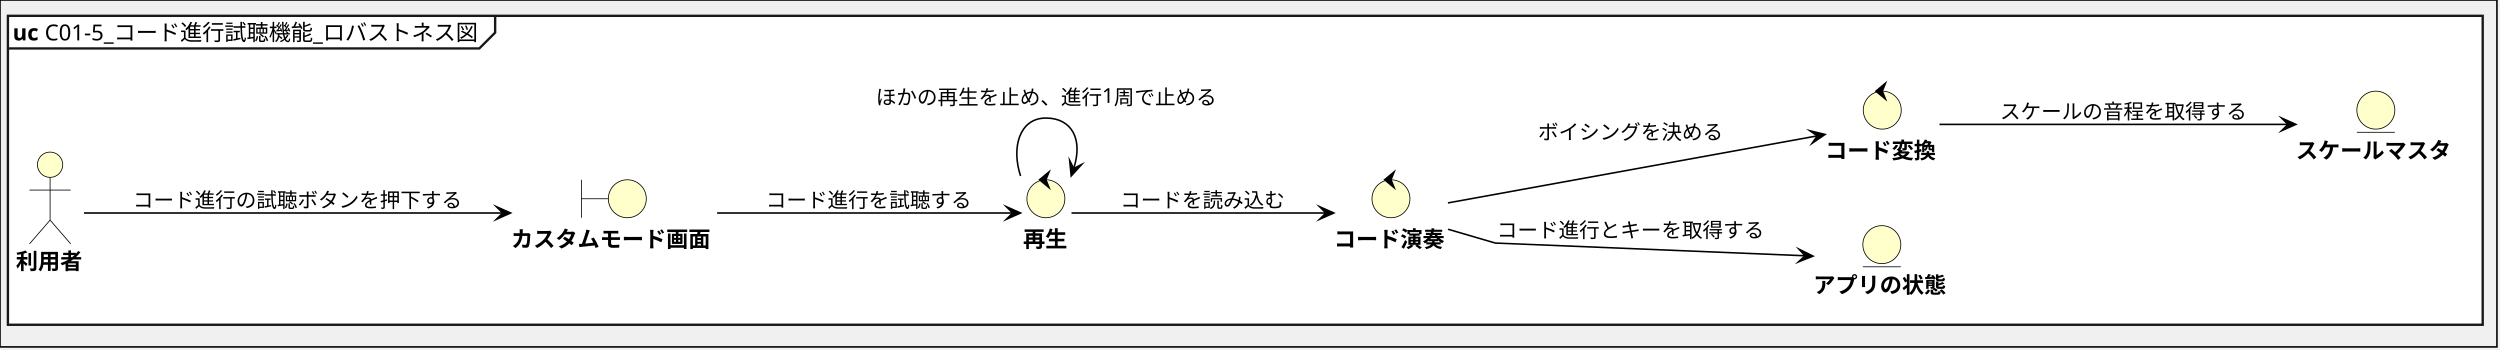
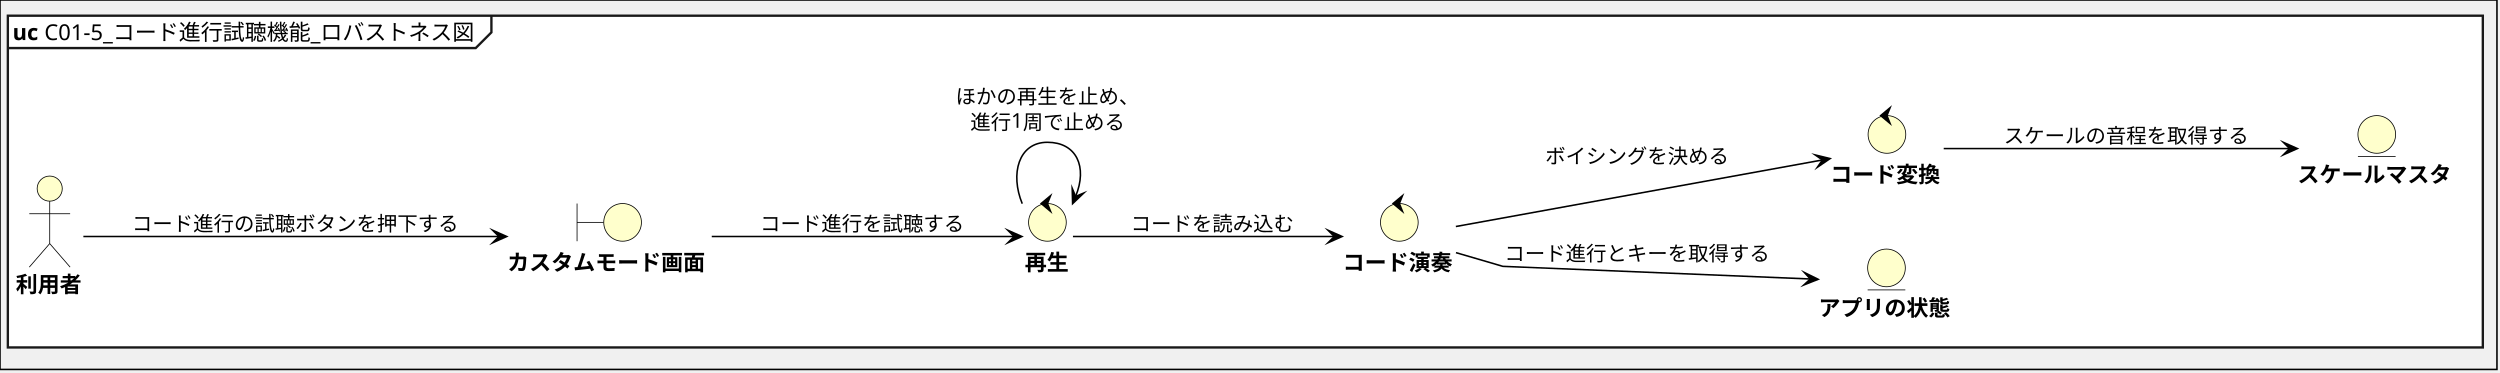
- <svg xmlns="http://www.w3.org/2000/svg" version="1.1" data-diagram-type="DESCRIPTION" style="width:1580px;height:221px;background:#FFFFFF;" width="1580px" height="221px" viewBox="0 0 1580 221" zoomAndPan="magnify" preserveAspectRatio="none" contentStyleType="text/css">
+ <svg xmlns="http://www.w3.org/2000/svg" version="1.1" data-diagram-type="DESCRIPTION" style="width:1592px;height:237px;background:#FFFFFF;" width="1592px" height="237px" viewBox="0 0 1592 237" zoomAndPan="magnify" preserveAspectRatio="none" contentStyleType="text/css">
  <defs />
  <g font-family="sans-serif" lengthAdjust="spacing">
-     <rect x="0" y="0" width="1578.063" height="219.252" fill="none" style="stroke:#000;stroke-width:1;" />
-     <rect x="5" y="10" width="1564.063" height="195.252" fill="#FFF" style="stroke:#181818;stroke-width:1.5;" />
+     <rect x="0" y="0" width="1590.063" height="235.252" fill="none" style="stroke:#000;stroke-width:1;" />
+     <rect x="5" y="10" width="1576.063" height="211.252" fill="#FFF" style="stroke:#181818;stroke-width:1.5;" />
    <path d="M312.931,10 L312.931,20.609 L302.931,30.609 L5,30.609" style="stroke:#181818;stroke-width:1.5;" fill="none" />
    <text x="8" y="25.533" fill="#000" font-size="14" textLength="16.338" font-weight="700">uc</text>
    <text x="28.228" y="25.533" fill="#000" font-size="14" textLength="277.703">C01-5_コード進行試聴機能_ロバストネス図</text>
    <g class="entity" data-qualified-name="A1" id="ent0001" data-source-line="4">
-       <ellipse cx="31.656" cy="104.109" rx="8" ry="8" fill="#FFC" style="stroke:#000;stroke-width:0.5;" />
-       <path d="M31.656,112.109 L31.656,139.109 M18.656,120.109 L44.656,120.109 M31.656,139.109 L18.656,154.109 M31.656,139.109 L44.656,154.109" style="stroke:#000;stroke-width:0.5;" fill="none" />
-       <text x="10" y="170.143" fill="#000" font-size="14" textLength="43.313" font-weight="700">利用者</text>
+       <ellipse cx="31.656" cy="120.109" rx="8" ry="8" fill="#FFC" style="stroke:#000;stroke-width:0.5;" />
+       <path d="M31.656,128.109 L31.656,155.109 M18.656,136.109 L44.656,136.109 M31.656,155.109 L18.656,170.109 M31.656,155.109 L44.656,170.109" style="stroke:#000;stroke-width:0.5;" fill="none" />
+       <text x="10" y="186.143" fill="#000" font-size="14" textLength="43.313" font-weight="700">利用者</text>
    </g>
    <g class="entity" data-qualified-name="B1" id="ent0002" data-source-line="5">
-       <path d="M367.469,113.609 L367.469,137.609 M367.469,125.609 L384.469,125.609" style="stroke:#000;stroke-width:0.5;" fill="none" />
-       <ellipse cx="396.469" cy="125.609" rx="12" ry="12" fill="#FFC" style="stroke:#000;stroke-width:0.5;" />
-       <text x="323" y="156.143" fill="#000" font-size="14" textLength="129.938" font-weight="700">カスタムモード画面</text>
+       <path d="M367.469,129.609 L367.469,153.609 M367.469,141.609 L384.469,141.609" style="stroke:#000;stroke-width:0.5;" fill="none" />
+       <ellipse cx="396.469" cy="141.609" rx="12" ry="12" fill="#FFC" style="stroke:#000;stroke-width:0.5;" />
+       <text x="323" y="172.143" fill="#000" font-size="14" textLength="129.938" font-weight="700">カスタムモード画面</text>
    </g>
    <g class="entity" data-qualified-name="C1" id="ent0003" data-source-line="6">
-       <ellipse cx="661" cy="125.609" rx="12" ry="12" fill="#FFC" style="stroke:#000;stroke-width:0.5;" />
-       <polygon points="657,113.609,663,108.609,661,113.609,663,118.609,657,113.609" fill="#000" style="stroke:#000;stroke-width:1;stroke-linejoin:miter;stroke-miterlimit:10;" />
-       <text x="646.563" y="156.143" fill="#000" font-size="14" textLength="28.875" font-weight="700">再生</text>
+       <ellipse cx="667" cy="141.609" rx="12" ry="12" fill="#FFC" style="stroke:#000;stroke-width:0.5;" />
+       <polygon points="663,129.609,669,124.609,667,129.609,669,134.609,663,129.609" fill="#000" style="stroke:#000;stroke-width:1;stroke-linejoin:miter;stroke-miterlimit:10;" />
+       <text x="652.563" y="172.143" fill="#000" font-size="14" textLength="28.875" font-weight="700">再生</text>
    </g>
    <g class="entity" data-qualified-name="C2" id="ent0004" data-source-line="7">
-       <ellipse cx="879.094" cy="125.609" rx="12" ry="12" fill="#FFC" style="stroke:#000;stroke-width:0.5;" />
-       <polygon points="875.094,113.609,881.094,108.609,879.094,113.609,881.094,118.609,875.094,113.609" fill="#000" style="stroke:#000;stroke-width:1;stroke-linejoin:miter;stroke-miterlimit:10;" />
-       <text x="843" y="156.143" fill="#000" font-size="14" textLength="72.188" font-weight="700">コード演奏</text>
+       <ellipse cx="891.094" cy="141.609" rx="12" ry="12" fill="#FFC" style="stroke:#000;stroke-width:0.5;" />
+       <polygon points="887.094,129.609,893.094,124.609,891.094,129.609,893.094,134.609,887.094,129.609" fill="#000" style="stroke:#000;stroke-width:1;stroke-linejoin:miter;stroke-miterlimit:10;" />
+       <text x="855" y="172.143" fill="#000" font-size="14" textLength="72.188" font-weight="700">コード演奏</text>
    </g>
    <g class="entity" data-qualified-name="C3" id="ent0005" data-source-line="8">
-       <ellipse cx="1189.594" cy="69.609" rx="12" ry="12" fill="#FFC" style="stroke:#000;stroke-width:0.5;" />
-       <polygon points="1185.594,57.609,1191.594,52.609,1189.594,57.609,1191.594,62.609,1185.594,57.609" fill="#000" style="stroke:#000;stroke-width:1;stroke-linejoin:miter;stroke-miterlimit:10;" />
-       <text x="1153.5" y="100.143" fill="#000" font-size="14" textLength="72.188" font-weight="700">コード変換</text>
+       <ellipse cx="1201.594" cy="85.609" rx="12" ry="12" fill="#FFC" style="stroke:#000;stroke-width:0.5;" />
+       <polygon points="1197.594,73.609,1203.594,68.609,1201.594,73.609,1203.594,78.609,1197.594,73.609" fill="#000" style="stroke:#000;stroke-width:1;stroke-linejoin:miter;stroke-miterlimit:10;" />
+       <text x="1165.5" y="116.143" fill="#000" font-size="14" textLength="72.188" font-weight="700">コード変換</text>
    </g>
    <g class="entity" data-qualified-name="E1" id="ent0006" data-source-line="9">
-       <ellipse cx="1189.313" cy="154.609" rx="12" ry="12" fill="#FFC" style="stroke:#000;stroke-width:0.5;" />
-       <line x1="1177.313" y1="168.609" x2="1201.313" y2="168.609" style="stroke:#000;stroke-width:0.5;" />
-       <text x="1146" y="185.143" fill="#000" font-size="14" textLength="86.625" font-weight="700">アプリの状態</text>
+       <ellipse cx="1201.313" cy="170.609" rx="12" ry="12" fill="#FFC" style="stroke:#000;stroke-width:0.5;" />
+       <line x1="1189.313" y1="184.609" x2="1213.313" y2="184.609" style="stroke:#000;stroke-width:0.5;" />
+       <text x="1158" y="201.143" fill="#000" font-size="14" textLength="86.625" font-weight="700">アプリの状態</text>
    </g>
    <g class="entity" data-qualified-name="E2" id="ent0007" data-source-line="10">
-       <ellipse cx="1501.531" cy="69.609" rx="12" ry="12" fill="#FFC" style="stroke:#000;stroke-width:0.5;" />
-       <line x1="1489.531" y1="83.609" x2="1513.531" y2="83.609" style="stroke:#000;stroke-width:0.5;" />
-       <text x="1451" y="100.143" fill="#000" font-size="14" textLength="101.063" font-weight="700">スケールマスタ</text>
+       <ellipse cx="1513.531" cy="85.609" rx="12" ry="12" fill="#FFC" style="stroke:#000;stroke-width:0.5;" />
+       <line x1="1501.531" y1="99.609" x2="1525.531" y2="99.609" style="stroke:#000;stroke-width:0.5;" />
+       <text x="1463" y="116.143" fill="#000" font-size="14" textLength="101.063" font-weight="700">スケールマスタ</text>
    </g>
    <g class="link" data-entity-1="ent0001" data-entity-2="ent0002" id="lnk8" data-source-line="12" data-link-type="dependency">
-       <path d="M53.09,134.609 C104.66,134.609 236.07,134.609 317.7,134.609" style="stroke:#000;stroke-width:1;" fill="none" id="A1-to-B1" />
-       <polygon points="322.7,134.609,313.7,130.609,317.7,134.609,313.7,138.609,322.7,134.609" fill="#000" style="stroke:#000;stroke-width:1;stroke-linejoin:miter;stroke-miterlimit:10;" />
-       <text x="84" y="131.104" fill="#000" font-size="13" textLength="208">コード進行の試聴ボタンを押下する</text>
+       <path d="M53.09,150.609 C104.66,150.609 236.07,150.609 317.7,150.609" style="stroke:#000;stroke-width:1;" fill="none" id="A1-to-B1" />
+       <polygon points="322.7,150.609,313.7,146.609,317.7,150.609,313.7,154.609,322.7,150.609" fill="#000" style="stroke:#000;stroke-width:1;stroke-linejoin:miter;stroke-miterlimit:10;" />
+       <text x="84" y="147.104" fill="#000" font-size="13" textLength="208">コード進行の試聴ボタンを押下する</text>
    </g>
    <g class="link" data-entity-1="ent0002" data-entity-2="ent0003" id="lnk9" data-source-line="13" data-link-type="dependency">
-       <path d="M453.22,134.609 C516.61,134.609 604.1,134.609 639.99,134.609" style="stroke:#000;stroke-width:1;" fill="none" id="B1-to-C1" />
-       <polygon points="644.99,134.609,635.99,130.609,639.99,134.609,635.99,138.609,644.99,134.609" fill="#000" style="stroke:#000;stroke-width:1;stroke-linejoin:miter;stroke-miterlimit:10;" />
-       <text x="484" y="131.104" fill="#000" font-size="13" textLength="130">コード進行を試聴する</text>
+       <path d="M453.25,150.609 C518.13,150.609 608.89,150.609 645.76,150.609" style="stroke:#000;stroke-width:1;" fill="none" id="B1-to-C1" />
+       <polygon points="650.76,150.609,641.76,146.609,645.76,150.609,641.76,154.609,650.76,150.609" fill="#000" style="stroke:#000;stroke-width:1;stroke-linejoin:miter;stroke-miterlimit:10;" />
+       <text x="484" y="147.104" fill="#000" font-size="13" textLength="130">コード進行を試聴する</text>
    </g>
    <g class="link" data-entity-1="ent0003" data-entity-2="ent0003" id="lnk10" data-source-line="14" data-link-type="dependency">
-       <path d="M645,111.209 C639.01,93.089 644.35,74.609 661,74.609 C677.65,74.609 684.559,88.342 678.569,106.462" style="stroke:#000;stroke-width:1;" fill="none" id="C1-to-C1" />
-       <polygon points="677,111.209,683.623,103.92,678.569,106.462,676.027,101.409,677,111.209" fill="#000" style="stroke:#000;stroke-width:1;stroke-linejoin:miter;stroke-miterlimit:10;" />
-       <text x="553.5" y="66.104" fill="#000" font-size="13" textLength="215.23">ほかの再生を止め、進行1周で止める</text>
+       <path d="M650.97,129.699 C643.17,110.829 648.52,90.609 667,90.609 C685.48,90.609 692.74,106.209 684.94,125.079" style="stroke:#000;stroke-width:1;" fill="none" id="C1-to-C1" />
+       <polygon points="683.03,129.699,690.165,122.91,684.94,125.079,682.771,119.854,683.03,129.699" fill="#000" style="stroke:#000;stroke-width:1;stroke-linejoin:miter;stroke-miterlimit:10;" />
+       <text x="608.5" y="66.104" fill="#000" font-size="13" textLength="117">ほかの再生を止め、</text>
+       <text x="617.885" y="82.456" fill="#000" font-size="13" textLength="98.23">進行1周で止める</text>
    </g>
    <g class="link" data-entity-1="ent0003" data-entity-2="ent0004" id="lnk11" data-source-line="15" data-link-type="dependency">
-       <path d="M677.19,134.609 C711.37,134.609 790.1,134.609 837.95,134.609" style="stroke:#000;stroke-width:1;" fill="none" id="C1-to-C2" />
-       <polygon points="842.95,134.609,833.95,130.609,837.95,134.609,833.95,138.609,842.95,134.609" fill="#000" style="stroke:#000;stroke-width:1;stroke-linejoin:miter;stroke-miterlimit:10;" />
-       <text x="708" y="131.104" fill="#000" font-size="13" textLength="104">コードを読み込む</text>
+       <path d="M683.26,150.609 C718.33,150.609 800.43,150.609 849.66,150.609" style="stroke:#000;stroke-width:1;" fill="none" id="C1-to-C2" />
+       <polygon points="854.66,150.609,845.66,146.609,849.66,150.609,845.66,154.609,854.66,150.609" fill="#000" style="stroke:#000;stroke-width:1;stroke-linejoin:miter;stroke-miterlimit:10;" />
+       <text x="720" y="147.104" fill="#000" font-size="13" textLength="104">コードを読み込む</text>
    </g>
    <g class="link" data-entity-1="ent0004" data-entity-2="ent0006" id="lnk12" data-source-line="16" data-link-type="dependency">
-       <path d="M915.16,144.889 C930.48,149.369 945,153.609 945,153.609 C945,153.609 1070.974,158.784 1140.814,161.654" style="stroke:#000;stroke-width:1;" fill="none" id="C2-to-E1" />
-       <polygon points="1145.81,161.859,1136.982,157.493,1140.814,161.654,1136.653,165.486,1145.81,161.859" fill="#000" style="stroke:#000;stroke-width:1;stroke-linejoin:miter;stroke-miterlimit:10;" />
-       <text x="946" y="150.104" fill="#000" font-size="13" textLength="169">コード進行とキーを取得する</text>
+       <path d="M927.16,160.889 C942.48,165.369 957,169.609 957,169.609 C957,169.609 1082.974,174.784 1152.814,177.654" style="stroke:#000;stroke-width:1;" fill="none" id="C2-to-E1" />
+       <polygon points="1157.81,177.859,1148.982,173.493,1152.814,177.654,1148.653,181.486,1157.81,177.859" fill="#000" style="stroke:#000;stroke-width:1;stroke-linejoin:miter;stroke-miterlimit:10;" />
+       <text x="958" y="166.104" fill="#000" font-size="13" textLength="169">コード進行とキーを取得する</text>
    </g>
    <g class="link" data-entity-1="ent0004" data-entity-2="ent0005" id="lnk13" data-source-line="17" data-link-type="dependency">
-       <path d="M915.09,128.239 C974.47,117.459 1089.17,96.643 1148.52,85.863" style="stroke:#000;stroke-width:1;" fill="none" id="C2-to-C3" />
-       <polygon points="1153.44,84.969,1143.87,82.642,1148.52,85.863,1145.3,90.513,1153.44,84.969" fill="#000" style="stroke:#000;stroke-width:1;stroke-linejoin:miter;stroke-miterlimit:10;" />
-       <text x="972" y="88.104" fill="#000" font-size="13" textLength="117">ボイシングを決める</text>
+       <path d="M927.09,144.239 C986.47,133.459 1101.17,112.643 1160.52,101.863" style="stroke:#000;stroke-width:1;" fill="none" id="C2-to-C3" />
+       <polygon points="1165.44,100.969,1155.87,98.642,1160.52,101.863,1157.3,106.513,1165.44,100.969" fill="#000" style="stroke:#000;stroke-width:1;stroke-linejoin:miter;stroke-miterlimit:10;" />
+       <text x="984" y="104.104" fill="#000" font-size="13" textLength="117">ボイシングを決める</text>
    </g>
    <g class="link" data-entity-1="ent0005" data-entity-2="ent0007" id="lnk14" data-source-line="18" data-link-type="dependency">
-       <path d="M1225.76,78.609 C1280.98,78.609 1383.06,78.609 1445.99,78.609" style="stroke:#000;stroke-width:1;" fill="none" id="C3-to-E2" />
-       <polygon points="1450.99,78.609,1441.99,74.609,1445.99,78.609,1441.99,82.609,1450.99,78.609" fill="#000" style="stroke:#000;stroke-width:1;stroke-linejoin:miter;stroke-miterlimit:10;" />
-       <text x="1264" y="75.104" fill="#000" font-size="13" textLength="156">スケールの音程を取得する</text>
+       <path d="M1237.76,94.609 C1292.98,94.609 1395.06,94.609 1457.99,94.609" style="stroke:#000;stroke-width:1;" fill="none" id="C3-to-E2" />
+       <polygon points="1462.99,94.609,1453.99,90.609,1457.99,94.609,1453.99,98.609,1462.99,94.609" fill="#000" style="stroke:#000;stroke-width:1;stroke-linejoin:miter;stroke-miterlimit:10;" />
+       <text x="1276" y="91.104" fill="#000" font-size="13" textLength="156">スケールの音程を取得する</text>
    </g>
  </g>
</svg>
